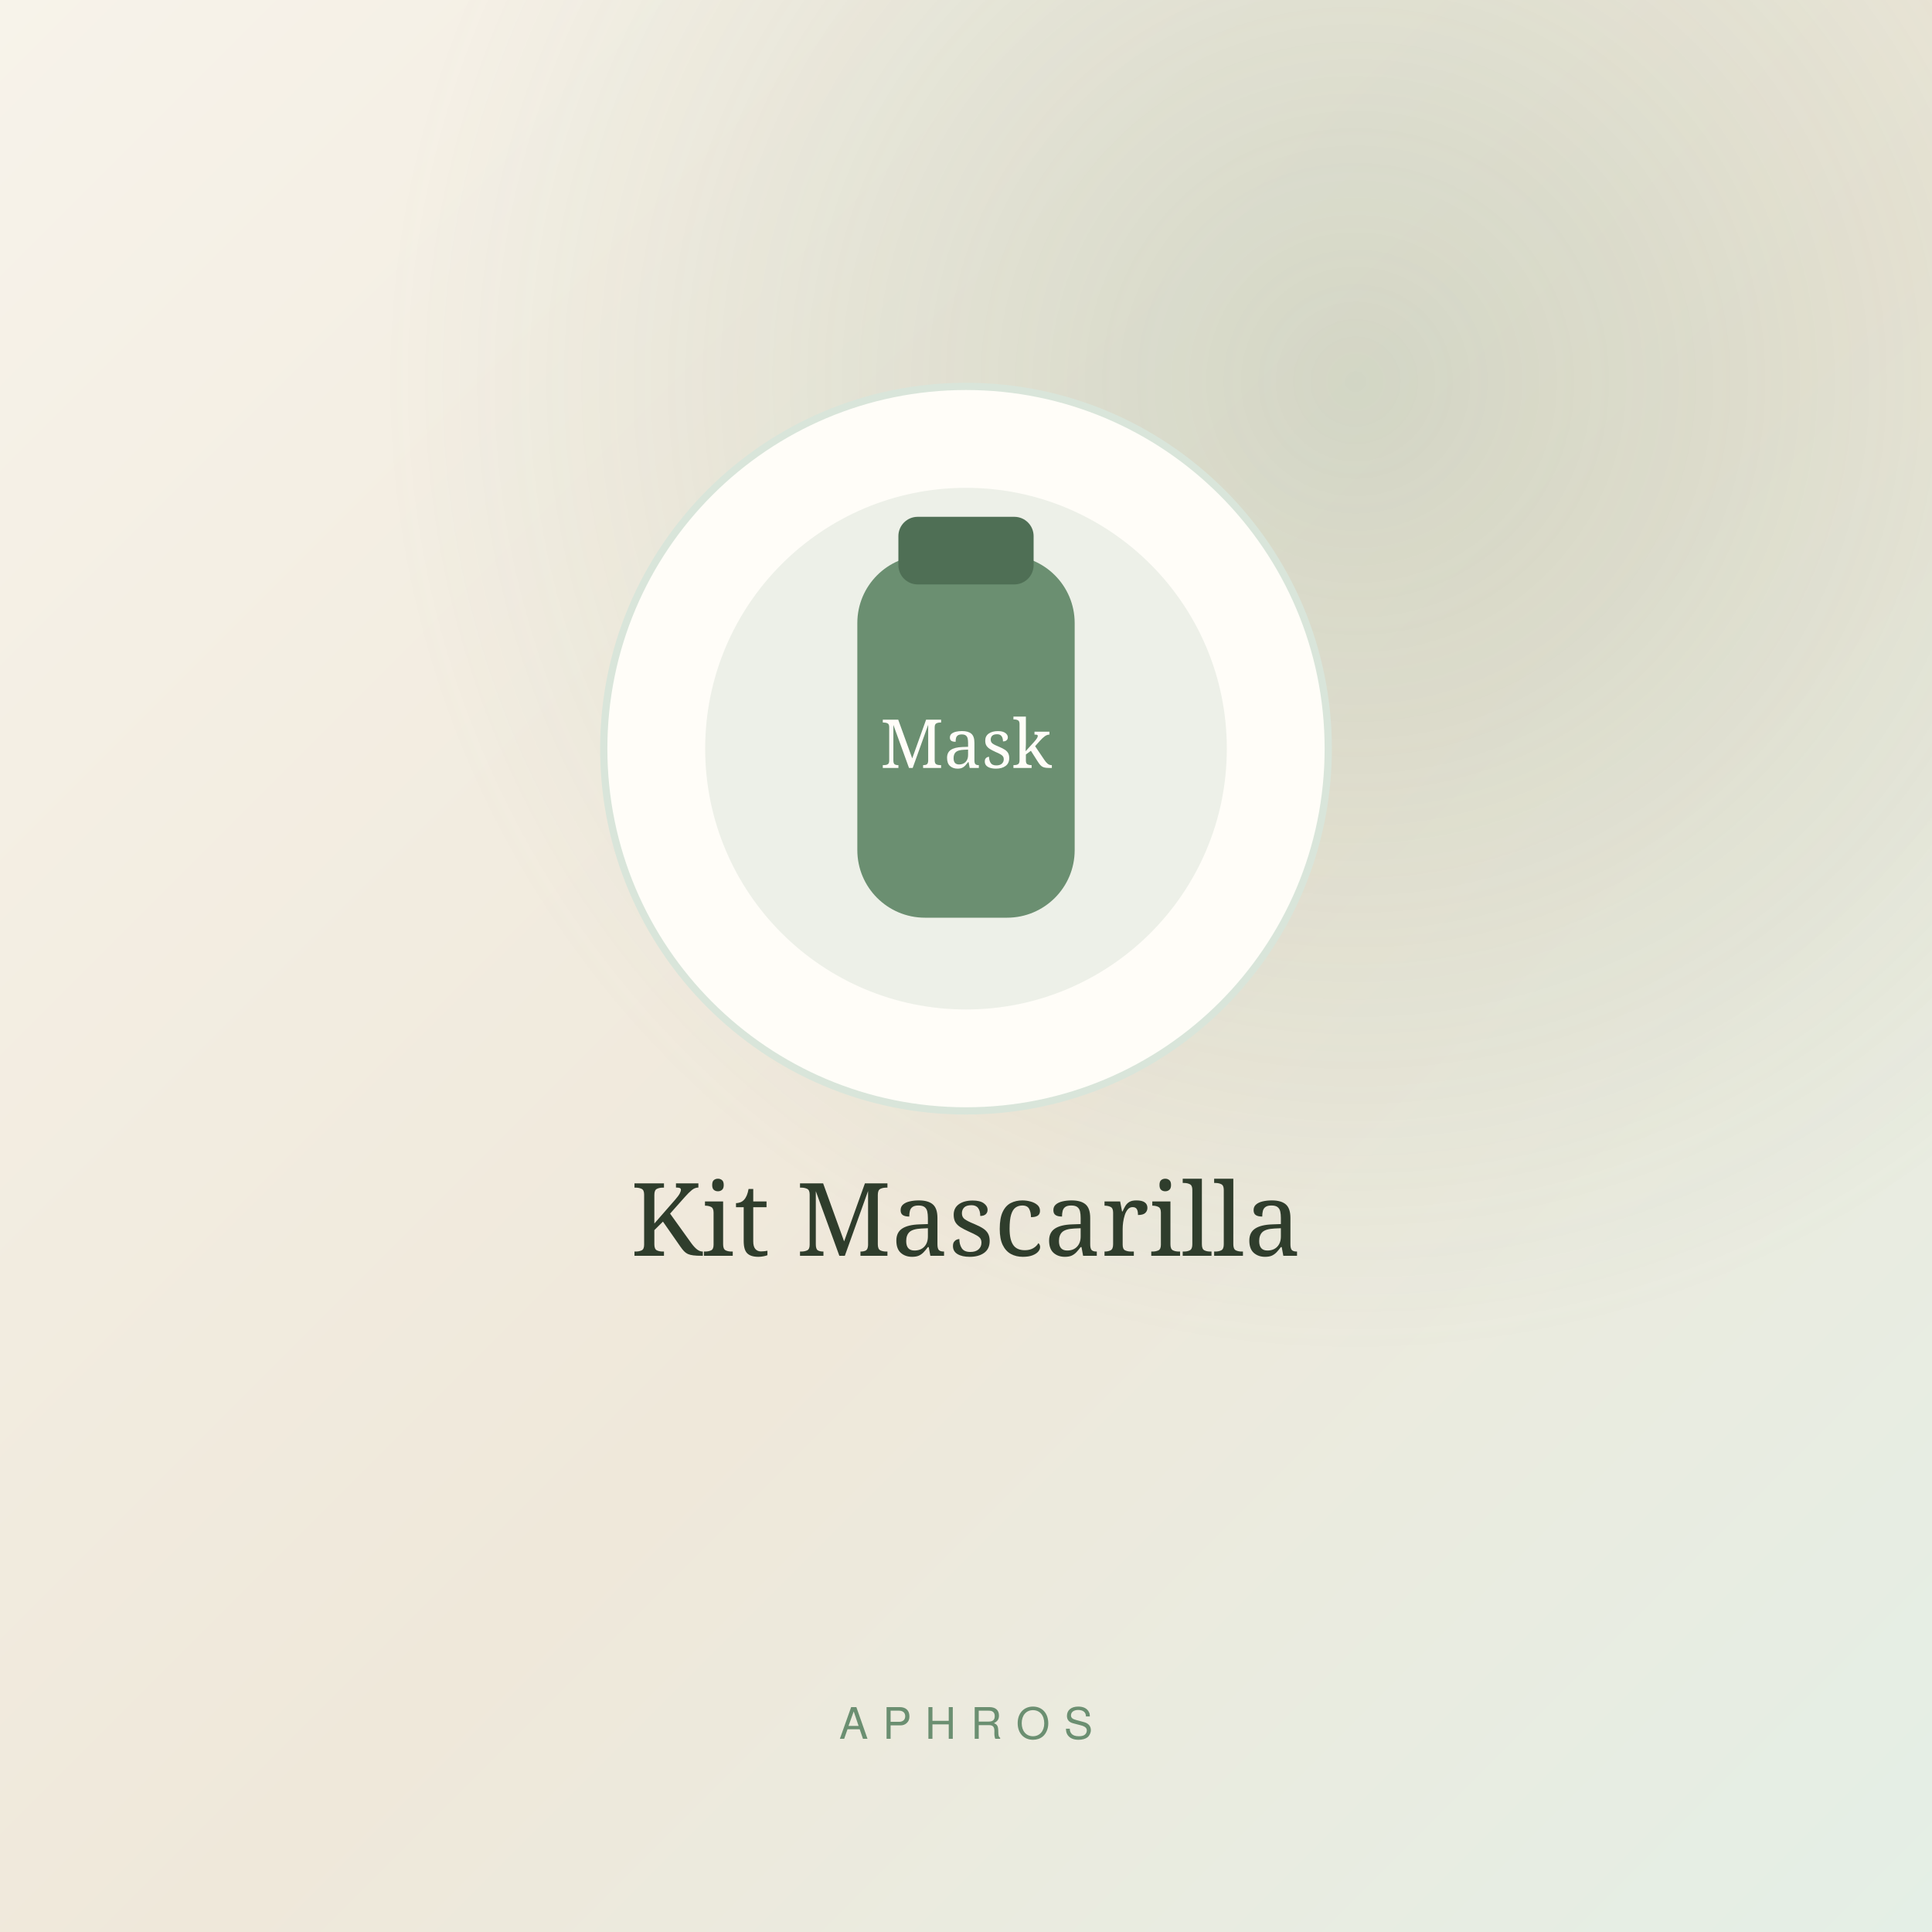
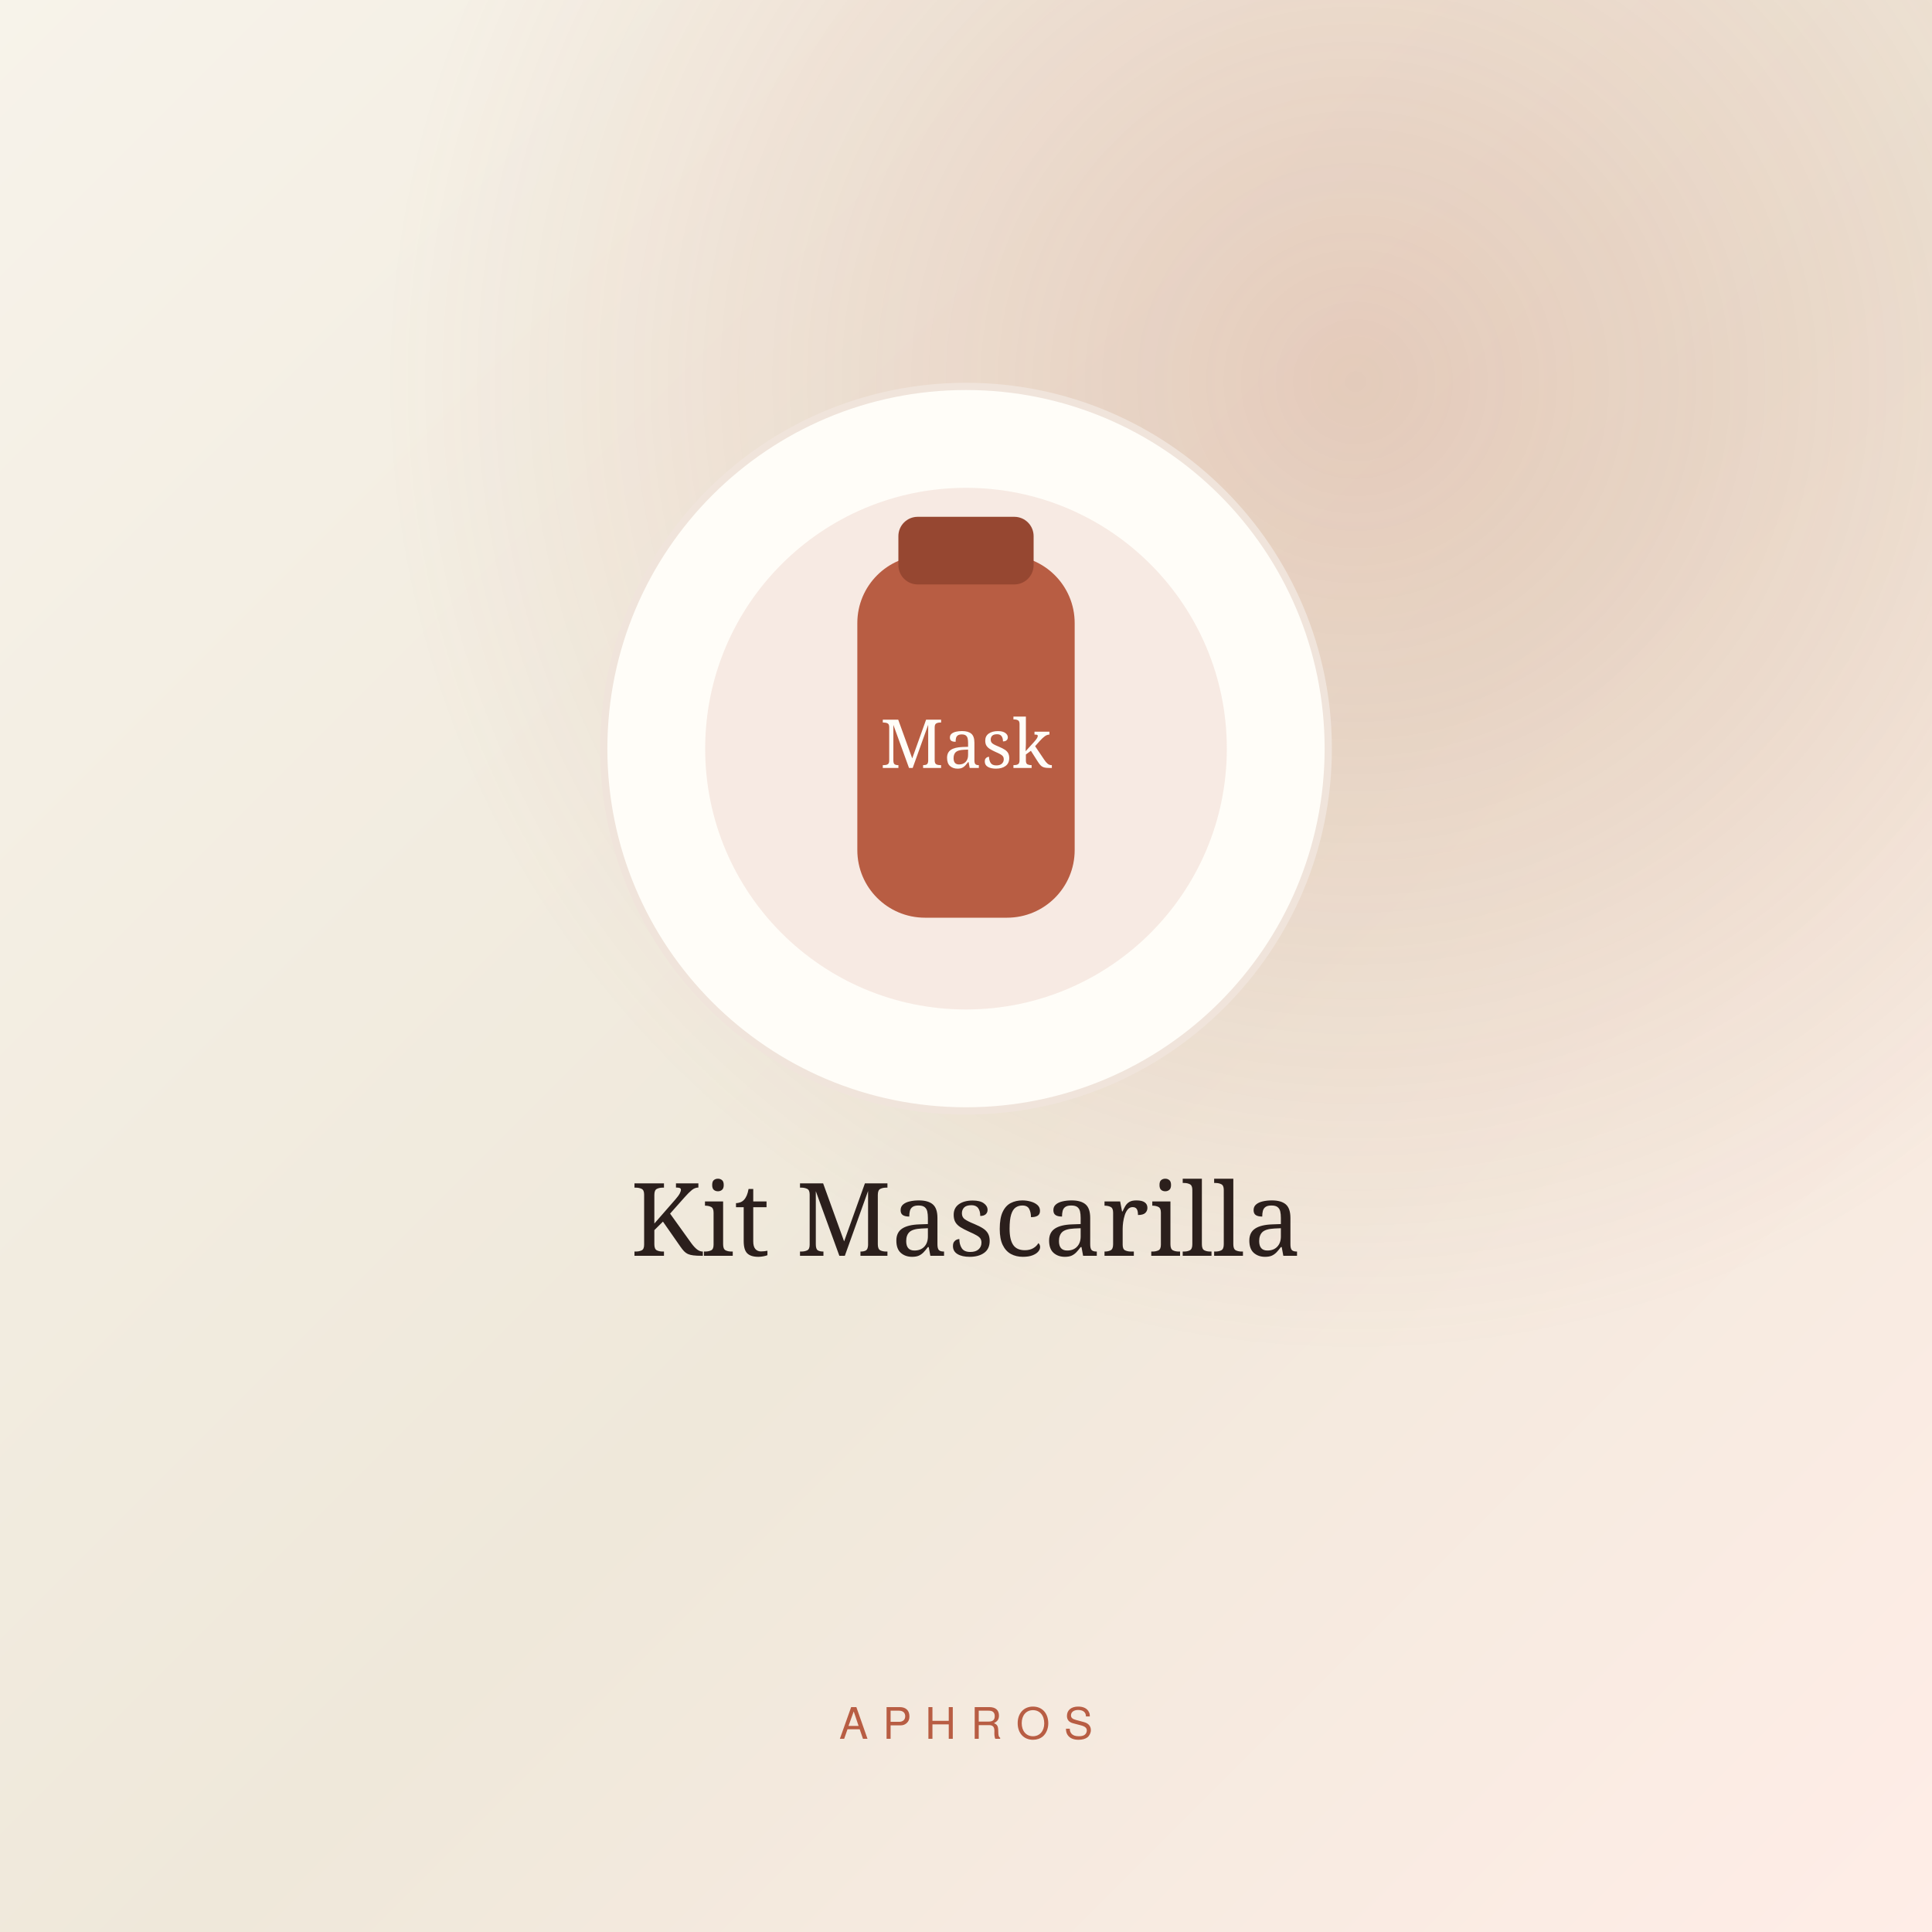
<svg xmlns="http://www.w3.org/2000/svg" width="800" height="800" viewBox="0 0 800 800" role="img" aria-label="Kit Mascarilla">
  <defs>
    <linearGradient id="bg" x1="0" y1="0" x2="1" y2="1">
      <stop offset="0%" stop-color="#f7f3ea" />
      <stop offset="55%" stop-color="#efe8da" />
-       <stop offset="100%" stop-color="#e4efe6" />
+       <stop offset="100%" stop-color="#ffede7" />
    </linearGradient>
    <radialGradient id="glow" cx="70%" cy="20%" r="50%">
-       <stop offset="0%" stop-color="#6b8f71" stop-opacity="0.22" />
-       <stop offset="100%" stop-color="#6b8f71" stop-opacity="0" />
+       <stop offset="0%" stop-color="#b85d43" stop-opacity="0.22" />
+       <stop offset="100%" stop-color="#b85d43" stop-opacity="0" />
    </radialGradient>
  </defs>
  <rect width="800" height="800" fill="url(#bg)" />
  <rect width="800" height="800" fill="url(#glow)" />
-   <circle cx="400" cy="310" r="150" fill="#fffdf8" stroke="#d9e5da" stroke-width="3" />
-   <circle cx="400" cy="310" r="108" fill="#6b8f71" fill-opacity="0.12" />
-   <rect x="355" y="230" width="90" height="150" rx="28" fill="#6b8f71" />
-   <rect x="372" y="214" width="56" height="28" rx="8" fill="#4f6f55" />
+   <circle cx="400" cy="310" r="150" fill="#fffdf8" stroke="#f0e4db" stroke-width="3" />
+   <circle cx="400" cy="310" r="108" fill="#b85d43" fill-opacity="0.12" />
+   <rect x="355" y="230" width="90" height="150" rx="28" fill="#b85d43" />
+   <rect x="372" y="214" width="56" height="28" rx="8" fill="#964731" />
  <text x="400" y="318" text-anchor="middle" font-family="Georgia, serif" font-size="28" fill="#fffdf8">Mask</text>
-   <text x="400" y="520" text-anchor="middle" font-family="Georgia, serif" font-size="42" fill="#2f3d2c">Kit Mascarilla</text>
-   <text x="400" y="720" text-anchor="middle" font-family="Helvetica, Arial, sans-serif" font-size="18" letter-spacing="6" fill="#6b8f71">APHROS</text>
+   <text x="400" y="520" text-anchor="middle" font-family="Georgia, serif" font-size="42" fill="#2b1f1c">Kit Mascarilla</text>
+   <text x="400" y="720" text-anchor="middle" font-family="Helvetica, Arial, sans-serif" font-size="18" letter-spacing="6" fill="#b85d43">APHROS</text>
</svg>
